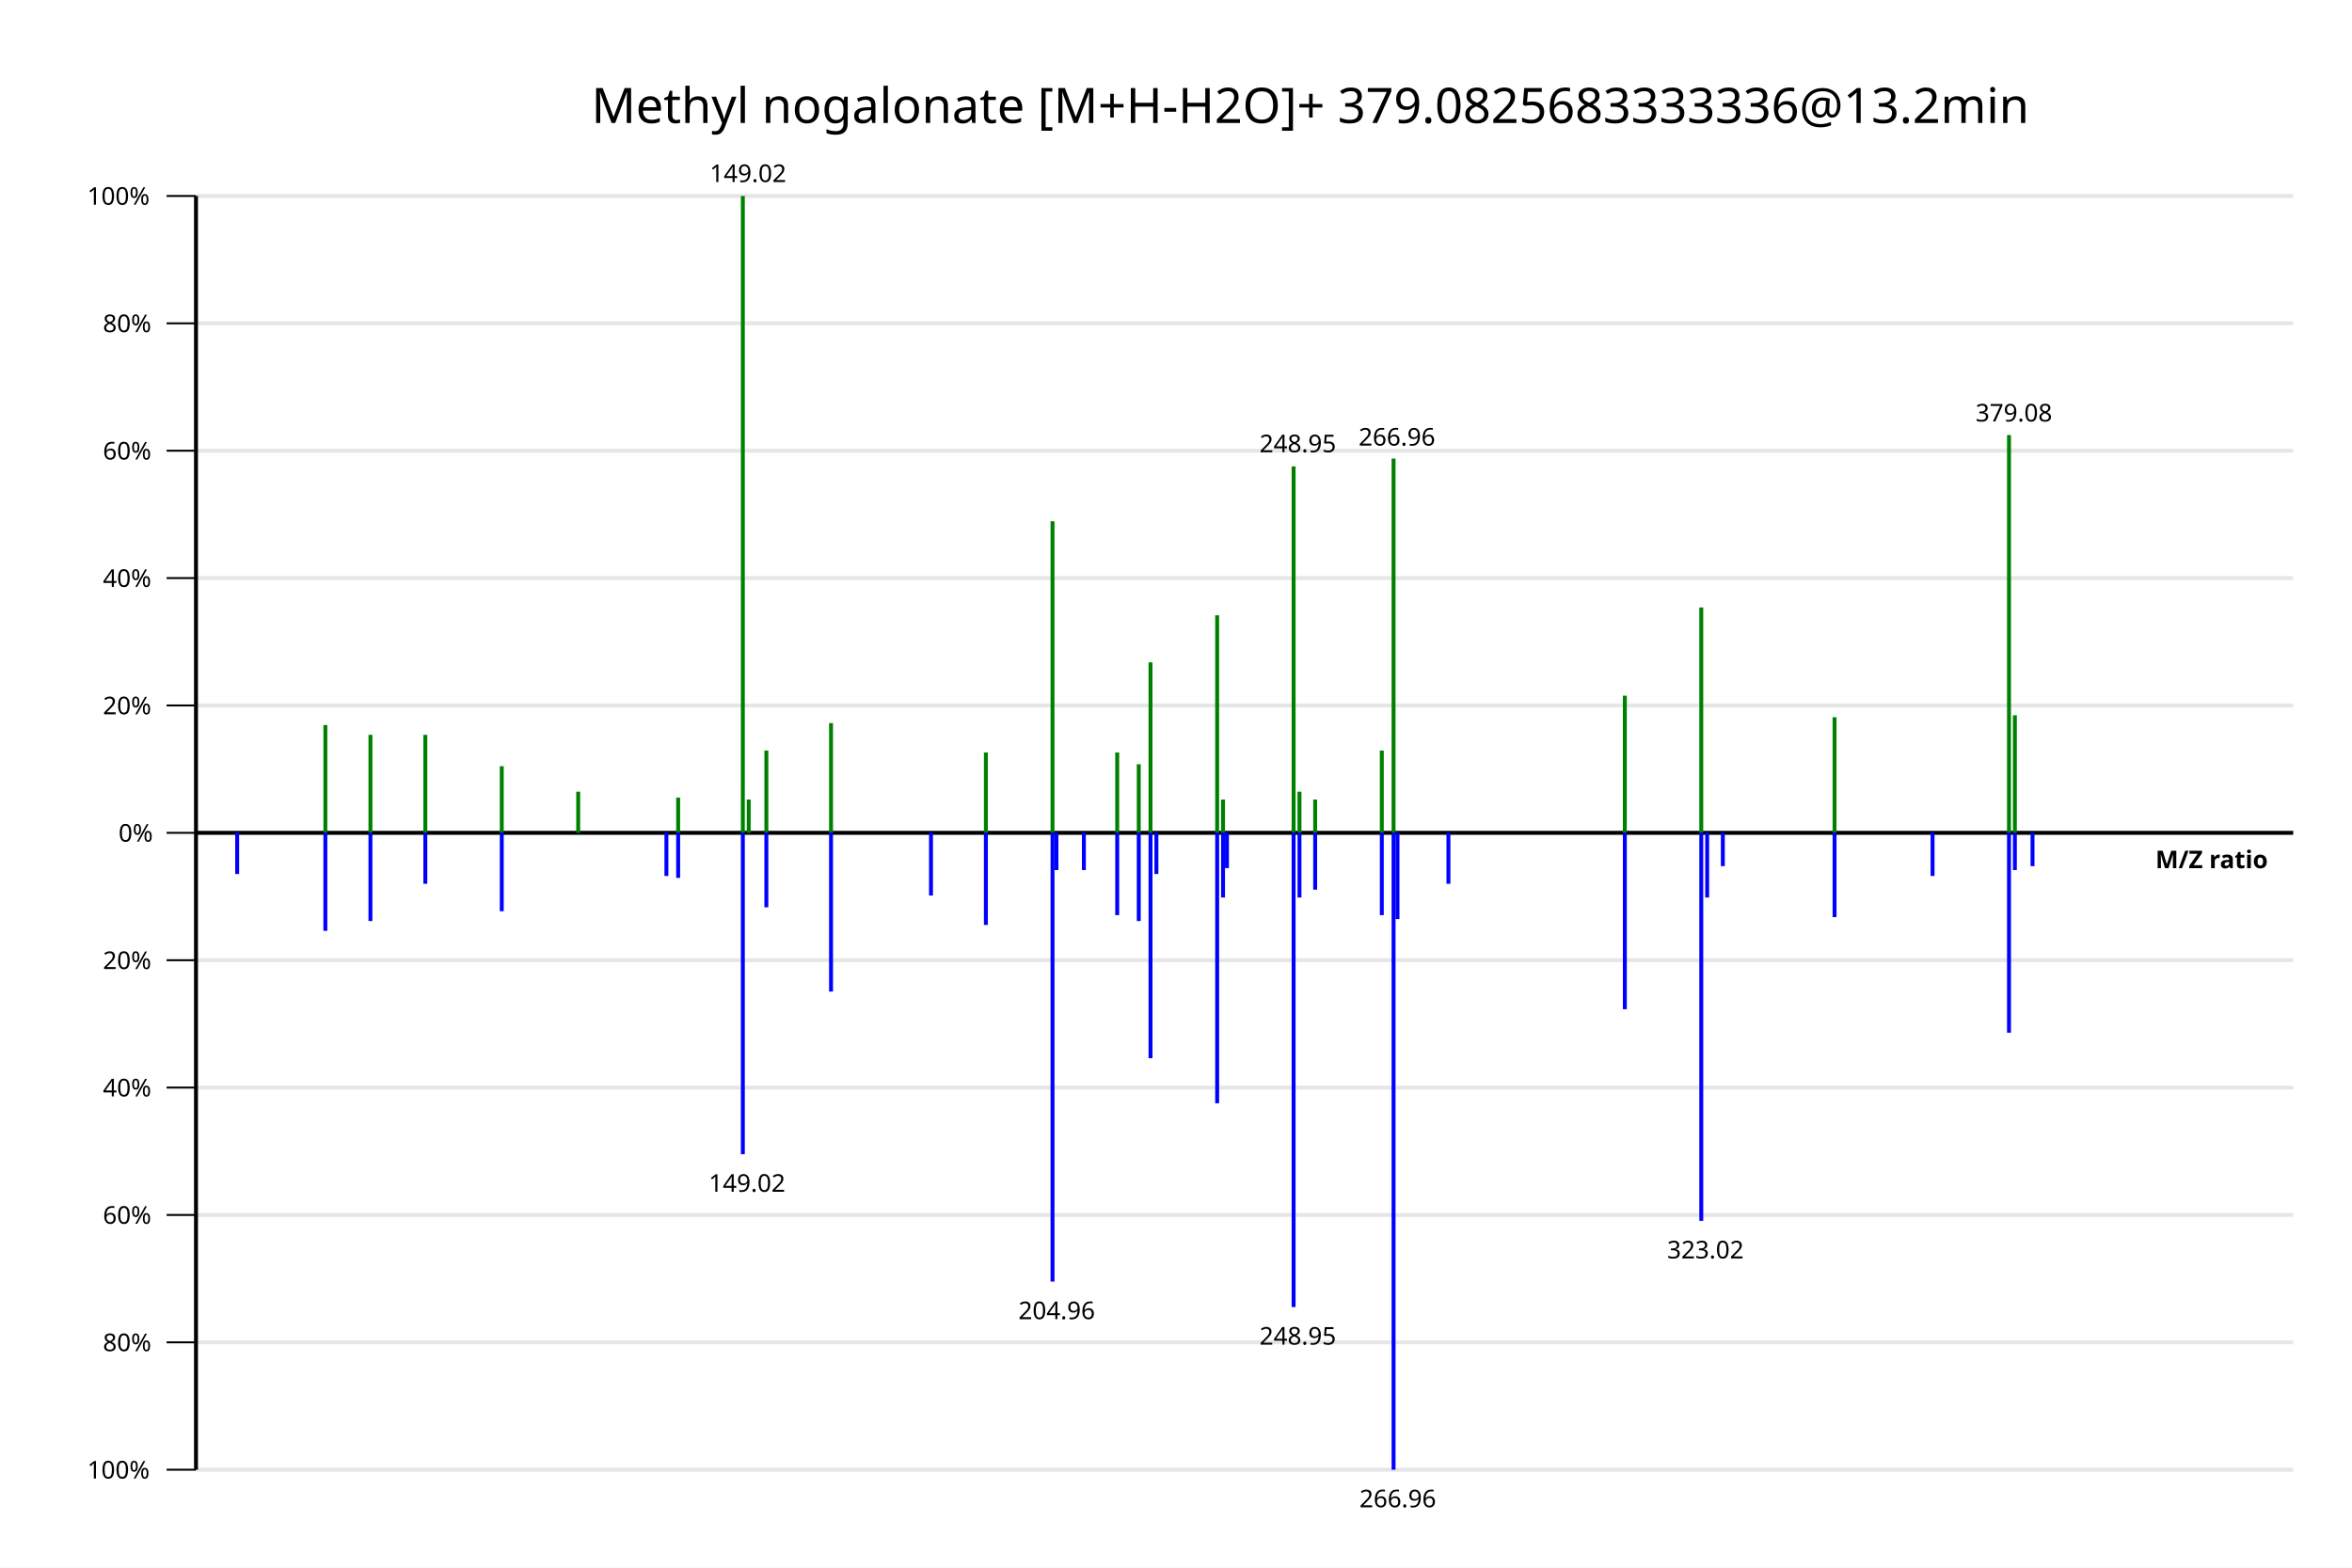
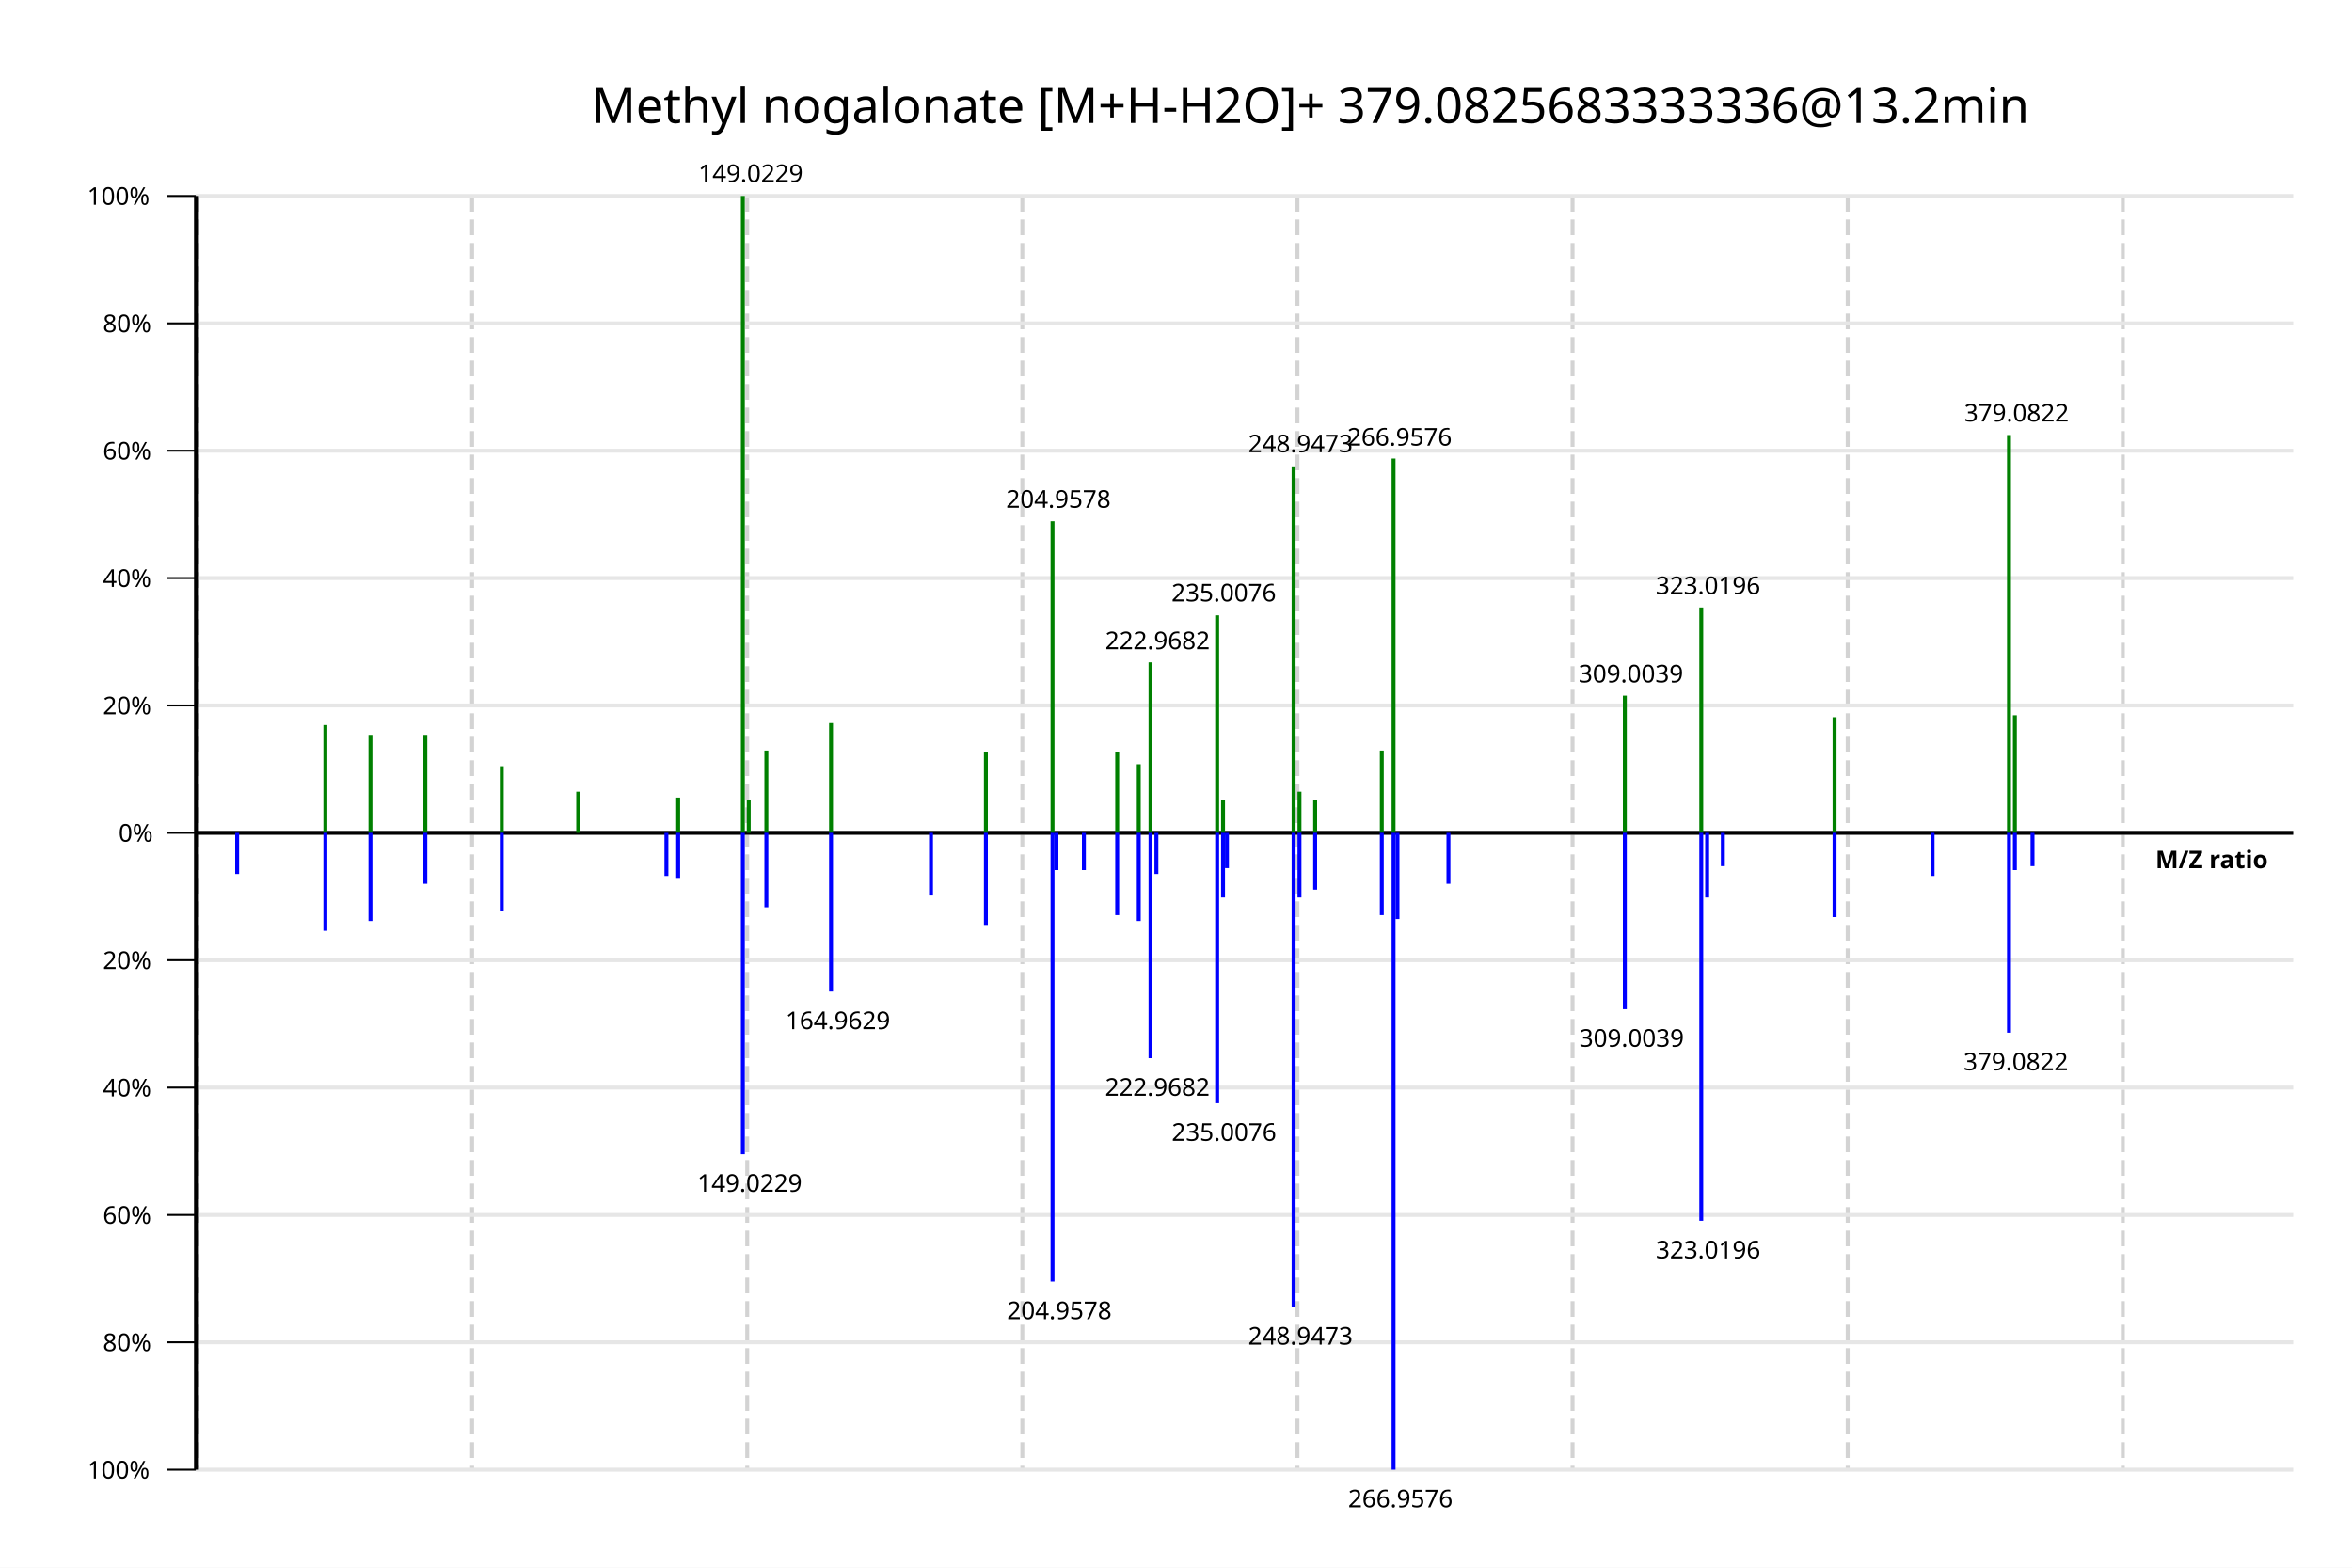
<svg xmlns="http://www.w3.org/2000/svg" preserveAspectRatio="xMaxYMax" width="1200" height="800" viewBox="0 0 1200 800">
  <rect x="0" y="0" width="1200" height="800" style="fill: #FFFFFF" />
+   <line x1="-39.876" x2="-39.876" y1="100" y2="750" style="stroke: #D3D3D3; stroke-width: 2; stroke-dash: dash;" stroke-dasharray="8 4" />
+   <line x1="100.493" x2="100.493" y1="100" y2="750" style="stroke: #D3D3D3; stroke-width: 2; stroke-dash: dash;" stroke-dasharray="8 4" />
+   <line x1="240.862" x2="240.862" y1="100" y2="750" style="stroke: #D3D3D3; stroke-width: 2; stroke-dash: dash;" stroke-dasharray="8 4" />
+   <line x1="381.231" x2="381.231" y1="100" y2="750" style="stroke: #D3D3D3; stroke-width: 2; stroke-dash: dash;" stroke-dasharray="8 4" />
+   <line x1="521.6" x2="521.6" y1="100" y2="750" style="stroke: #D3D3D3; stroke-width: 2; stroke-dash: dash;" stroke-dasharray="8 4" />
+   <line x1="661.969" x2="661.969" y1="100" y2="750" style="stroke: #D3D3D3; stroke-width: 2; stroke-dash: dash;" stroke-dasharray="8 4" />
+   <line x1="802.338" x2="802.338" y1="100" y2="750" style="stroke: #D3D3D3; stroke-width: 2; stroke-dash: dash;" stroke-dasharray="8 4" />
+   <line x1="942.707" x2="942.707" y1="100" y2="750" style="stroke: #D3D3D3; stroke-width: 2; stroke-dash: dash;" stroke-dasharray="8 4" />
+   <line x1="1083.076" x2="1083.076" y1="100" y2="750" style="stroke: #D3D3D3; stroke-width: 2; stroke-dash: dash;" stroke-dasharray="8 4" />
+   <line x1="1223.445" x2="1223.445" y1="100" y2="750" style="stroke: #D3D3D3; stroke-width: 2; stroke-dash: dash;" stroke-dasharray="8 4" />
  <line x1="100" x2="85" y1="425" y2="425" style="stroke: #000000; stroke-width: 1; stroke-dash: solid;" />
  <line x1="100" x2="1170" y1="425" y2="425" style="stroke: #E6E6E6; stroke-width: 2; stroke-dash: solid;" />
  <text x="60.488" y="429.495" style="font-style: normal;font-size: 12.5px;font-family: Microsoft YaHei;color: black;fill: #000000;">0%</text>
  <line x1="100" x2="85" y1="360" y2="360" style="stroke: #000000; stroke-width: 1; stroke-dash: solid;" />
  <line x1="100" x2="1170" y1="360" y2="360" style="stroke: #E6E6E6; stroke-width: 2; stroke-dash: solid;" />
  <text x="52.502" y="364.495" style="font-style: normal;font-size: 12.5px;font-family: Microsoft YaHei;color: black;fill: #000000;">20%</text>
  <line x1="100" x2="85" y1="490" y2="490" style="stroke: #000000; stroke-width: 1; stroke-dash: solid;" />
  <line x1="100" x2="1170" y1="490" y2="490" style="stroke: #E6E6E6; stroke-width: 2; stroke-dash: solid;" />
  <text x="52.502" y="494.495" style="font-style: normal;font-size: 12.5px;font-family: Microsoft YaHei;color: black;fill: #000000;">20%</text>
  <line x1="100" x2="85" y1="295" y2="295" style="stroke: #000000; stroke-width: 1; stroke-dash: solid;" />
  <line x1="100" x2="1170" y1="295" y2="295" style="stroke: #E6E6E6; stroke-width: 2; stroke-dash: solid;" />
  <text x="52.502" y="299.495" style="font-style: normal;font-size: 12.5px;font-family: Microsoft YaHei;color: black;fill: #000000;">40%</text>
  <line x1="100" x2="85" y1="555" y2="555" style="stroke: #000000; stroke-width: 1; stroke-dash: solid;" />
  <line x1="100" x2="1170" y1="555" y2="555" style="stroke: #E6E6E6; stroke-width: 2; stroke-dash: solid;" />
  <text x="52.502" y="559.495" style="font-style: normal;font-size: 12.5px;font-family: Microsoft YaHei;color: black;fill: #000000;">40%</text>
  <line x1="100" x2="85" y1="230" y2="230" style="stroke: #000000; stroke-width: 1; stroke-dash: solid;" />
  <line x1="100" x2="1170" y1="230" y2="230" style="stroke: #E6E6E6; stroke-width: 2; stroke-dash: solid;" />
  <text x="52.502" y="234.495" style="font-style: normal;font-size: 12.5px;font-family: Microsoft YaHei;color: black;fill: #000000;">60%</text>
  <line x1="100" x2="85" y1="620" y2="620" style="stroke: #000000; stroke-width: 1; stroke-dash: solid;" />
  <line x1="100" x2="1170" y1="620" y2="620" style="stroke: #E6E6E6; stroke-width: 2; stroke-dash: solid;" />
  <text x="52.502" y="624.495" style="font-style: normal;font-size: 12.5px;font-family: Microsoft YaHei;color: black;fill: #000000;">60%</text>
  <line x1="100" x2="85" y1="165" y2="165" style="stroke: #000000; stroke-width: 1; stroke-dash: solid;" />
  <line x1="100" x2="1170" y1="165" y2="165" style="stroke: #E6E6E6; stroke-width: 2; stroke-dash: solid;" />
  <text x="52.502" y="169.495" style="font-style: normal;font-size: 12.5px;font-family: Microsoft YaHei;color: black;fill: #000000;">80%</text>
  <line x1="100" x2="85" y1="685" y2="685" style="stroke: #000000; stroke-width: 1; stroke-dash: solid;" />
  <line x1="100" x2="1170" y1="685" y2="685" style="stroke: #E6E6E6; stroke-width: 2; stroke-dash: solid;" />
  <text x="52.502" y="689.495" style="font-style: normal;font-size: 12.5px;font-family: Microsoft YaHei;color: black;fill: #000000;">80%</text>
  <line x1="100" x2="85" y1="100" y2="100" style="stroke: #000000; stroke-width: 1; stroke-dash: solid;" />
  <line x1="100" x2="1170" y1="100" y2="100" style="stroke: #E6E6E6; stroke-width: 2; stroke-dash: solid;" />
  <text x="44.516" y="104.495" style="font-style: normal;font-size: 12.5px;font-family: Microsoft YaHei;color: black;fill: #000000;">100%</text>
  <line x1="100" x2="85" y1="750" y2="750" style="stroke: #000000; stroke-width: 1; stroke-dash: solid;" />
  <line x1="100" x2="1170" y1="750" y2="750" style="stroke: #E6E6E6; stroke-width: 2; stroke-dash: solid;" />
  <text x="44.516" y="754.495" style="font-style: normal;font-size: 12.5px;font-family: Microsoft YaHei;color: black;fill: #000000;">100%</text>
  <line x1="100" x2="100" y1="100" y2="750" style="stroke: #000000; stroke-width: 2; stroke-dash: solid;" />
  <text x="50.004" y="502.399" style="font-style: strong;font-weight:bold;font-size: 12.5px;font-family: Microsoft YaHei;color: black;fill: #000000;transform-origin: 50.004px 502.399px;" transform="rotate(-90)">Relative Intensity(%)</text>
  <line x1="100" x2="1170" y1="425" y2="425" style="stroke: #000000; stroke-width: 2; stroke-dash: solid;" />
  <text x="1099.708" y="443.054" style="font-style: strong;font-weight:bold;font-size: 12.5px;font-family: Microsoft YaHei;color: black;fill: #000000;">M/Z ratio</text>
  <rect x="165" y="370" width="2" height="55" style="fill: #008000" />
  <rect x="188" y="375" width="2" height="50" style="fill: #008000" />
  <rect x="216" y="375" width="2" height="50" style="fill: #008000" />
  <rect x="255" y="391" width="2" height="34" style="fill: #008000" />
  <rect x="294" y="404" width="2" height="21" style="fill: #008000" />
  <rect x="345" y="407" width="2" height="18" style="fill: #008000" />
  <rect x="378" y="100" width="2" height="325" style="fill: #008000" />
  <rect x="381" y="408" width="2" height="17" style="fill: #008000" />
  <rect x="390" y="383" width="2" height="42" style="fill: #008000" />
  <rect x="423" y="369" width="2" height="56" style="fill: #008000" />
  <rect x="502" y="384" width="2" height="41" style="fill: #008000" />
  <rect x="536" y="266" width="2" height="159" style="fill: #008000" />
  <rect x="569" y="384" width="2" height="41" style="fill: #008000" />
  <rect x="580" y="390" width="2" height="35" style="fill: #008000" />
  <rect x="586" y="338" width="2" height="87" style="fill: #008000" />
  <rect x="620" y="314" width="2" height="111" style="fill: #008000" />
  <rect x="623" y="408" width="2" height="17" style="fill: #008000" />
  <rect x="659" y="238" width="2" height="187" style="fill: #008000" />
  <rect x="662" y="404" width="2" height="21" style="fill: #008000" />
  <rect x="670" y="408" width="2" height="17" style="fill: #008000" />
  <rect x="704" y="383" width="2" height="42" style="fill: #008000" />
  <rect x="710" y="234" width="2" height="191" style="fill: #008000" />
  <rect x="828" y="355" width="2" height="70" style="fill: #008000" />
  <rect x="867" y="310" width="2" height="115" style="fill: #008000" />
  <rect x="935" y="366" width="2" height="59" style="fill: #008000" />
  <rect x="1024" y="222" width="2" height="203" style="fill: #008000" />
  <rect x="1027" y="365" width="2" height="60" style="fill: #008000" />
  <rect x="120" y="425" width="2" height="21" style="fill: #0000FF" />
  <rect x="165" y="425" width="2" height="50" style="fill: #0000FF" />
  <rect x="188" y="425" width="2" height="45" style="fill: #0000FF" />
  <rect x="216" y="425" width="2" height="26" style="fill: #0000FF" />
  <rect x="255" y="425" width="2" height="40" style="fill: #0000FF" />
  <rect x="339" y="425" width="2" height="22" style="fill: #0000FF" />
  <rect x="345" y="425" width="2" height="23" style="fill: #0000FF" />
  <rect x="378" y="425" width="2" height="164" style="fill: #0000FF" />
  <rect x="390" y="425" width="2" height="38" style="fill: #0000FF" />
  <rect x="423" y="425" width="2" height="81" style="fill: #0000FF" />
  <rect x="474" y="425" width="2" height="32" style="fill: #0000FF" />
  <rect x="502" y="425" width="2" height="47" style="fill: #0000FF" />
  <rect x="536" y="425" width="2" height="229" style="fill: #0000FF" />
  <rect x="538" y="425" width="2" height="19" style="fill: #0000FF" />
  <rect x="552" y="425" width="2" height="19" style="fill: #0000FF" />
  <rect x="569" y="425" width="2" height="42" style="fill: #0000FF" />
  <rect x="580" y="425" width="2" height="45" style="fill: #0000FF" />
  <rect x="586" y="425" width="2" height="115" style="fill: #0000FF" />
  <rect x="589" y="425" width="2" height="21" style="fill: #0000FF" />
  <rect x="620" y="425" width="2" height="138" style="fill: #0000FF" />
  <rect x="623" y="425" width="2" height="33" style="fill: #0000FF" />
  <rect x="625" y="425" width="2" height="18" style="fill: #0000FF" />
  <rect x="659" y="425" width="2" height="242" style="fill: #0000FF" />
  <rect x="662" y="425" width="2" height="33" style="fill: #0000FF" />
  <rect x="670" y="425" width="2" height="29" style="fill: #0000FF" />
  <rect x="704" y="425" width="2" height="42" style="fill: #0000FF" />
  <rect x="710" y="425" width="2" height="325" style="fill: #0000FF" />
  <rect x="712" y="425" width="2" height="44" style="fill: #0000FF" />
  <rect x="738" y="425" width="2" height="26" style="fill: #0000FF" />
  <rect x="828" y="425" width="2" height="90" style="fill: #0000FF" />
  <rect x="867" y="425" width="2" height="198" style="fill: #0000FF" />
  <rect x="870" y="425" width="2" height="33" style="fill: #0000FF" />
  <rect x="878" y="425" width="2" height="17" style="fill: #0000FF" />
  <rect x="935" y="425" width="2" height="43" style="fill: #0000FF" />
  <rect x="985" y="425" width="2" height="22" style="fill: #0000FF" />
  <rect x="1024" y="425" width="2" height="102" style="fill: #0000FF" />
  <rect x="1027" y="425" width="2" height="19" style="fill: #0000FF" />
  <rect x="1036" y="425" width="2" height="17" style="fill: #0000FF" />
-   <text x="362.085" y="92.886" style="font-style: normal;font-size: 12.5px;font-family: Segoe UI;color: black;fill: #000000;">149.02</text>
-   <text x="642.611" y="230.784" style="font-style: normal;font-size: 12.5px;font-family: Segoe UI;color: black;fill: #000000;">248.95</text>
-   <text x="693.173" y="227.383" style="font-style: normal;font-size: 12.5px;font-family: Segoe UI;color: black;fill: #000000;">266.96</text>
-   <text x="1007.95" y="215.082" style="font-style: normal;font-size: 12.5px;font-family: Segoe UI;color: black;fill: #000000;">379.08</text>
-   <text x="361.598" y="608.168" style="font-style: normal;font-size: 12.5px;font-family: Segoe UI;color: black;fill: #000000;">149.02</text>
-   <text x="519.598" y="673.168" style="font-style: normal;font-size: 12.5px;font-family: Segoe UI;color: black;fill: #000000;">204.96</text>
-   <text x="642.598" y="686.168" style="font-style: normal;font-size: 12.5px;font-family: Segoe UI;color: black;fill: #000000;">248.95</text>
-   <text x="693.598" y="769.168" style="font-style: normal;font-size: 12.5px;font-family: Segoe UI;color: black;fill: #000000;">266.96</text>
-   <text x="850.598" y="642.168" style="font-style: normal;font-size: 12.5px;font-family: Segoe UI;color: black;fill: #000000;">323.02</text>
+   <text x="356.287" y="92.886" style="font-style: normal;font-size: 12.5px;font-family: Segoe UI;color: black;fill: #000000;">149.0229</text>
+   <text x="513.318" y="259.099" style="font-style: normal;font-size: 12.5px;font-family: Segoe UI;color: black;fill: #000000;">204.9578</text>
+   <text x="563.88" y="331.283" style="font-style: normal;font-size: 12.5px;font-family: Segoe UI;color: black;fill: #000000;">222.9682</text>
+   <text x="597.679" y="306.897" style="font-style: normal;font-size: 12.5px;font-family: Segoe UI;color: black;fill: #000000;">235.0076</text>
+   <text x="636.813" y="230.784" style="font-style: normal;font-size: 12.5px;font-family: Segoe UI;color: black;fill: #000000;">248.9473</text>
+   <text x="687.375" y="227.383" style="font-style: normal;font-size: 12.5px;font-family: Segoe UI;color: black;fill: #000000;">266.9576</text>
+   <text x="805.415" y="348.232" style="font-style: normal;font-size: 12.5px;font-family: Segoe UI;color: black;fill: #000000;">309.0039</text>
+   <text x="844.762" y="303.189" style="font-style: normal;font-size: 12.5px;font-family: Segoe UI;color: black;fill: #000000;">323.0196</text>
+   <text x="1002.151" y="215.082" style="font-style: normal;font-size: 12.5px;font-family: Segoe UI;color: black;fill: #000000;">379.0822</text>
+   <text x="355.799" y="608.168" style="font-style: normal;font-size: 12.5px;font-family: Segoe UI;color: black;fill: #000000;">149.0229</text>
+   <text x="400.799" y="525.168" style="font-style: normal;font-size: 12.5px;font-family: Segoe UI;color: black;fill: #000000;">164.9629</text>
+   <text x="513.799" y="673.168" style="font-style: normal;font-size: 12.5px;font-family: Segoe UI;color: black;fill: #000000;">204.9578</text>
+   <text x="563.799" y="559.168" style="font-style: normal;font-size: 12.5px;font-family: Segoe UI;color: black;fill: #000000;">222.9682</text>
+   <text x="597.799" y="582.168" style="font-style: normal;font-size: 12.5px;font-family: Segoe UI;color: black;fill: #000000;">235.0076</text>
+   <text x="636.799" y="686.168" style="font-style: normal;font-size: 12.5px;font-family: Segoe UI;color: black;fill: #000000;">248.9473</text>
+   <text x="687.799" y="769.168" style="font-style: normal;font-size: 12.5px;font-family: Segoe UI;color: black;fill: #000000;">266.9576</text>
+   <text x="805.799" y="534.168" style="font-style: normal;font-size: 12.5px;font-family: Segoe UI;color: black;fill: #000000;">309.0039</text>
+   <text x="844.799" y="642.168" style="font-style: normal;font-size: 12.5px;font-family: Segoe UI;color: black;fill: #000000;">323.0196</text>
+   <text x="1001.799" y="546.168" style="font-style: normal;font-size: 12.5px;font-family: Segoe UI;color: black;fill: #000000;">379.0822</text>
  <text x="301.733" y="62.756" style="font-style: normal;font-size: 25px;font-family: Microsoft YaHei;color: black;fill: #000000;">Methyl nogalonate [M+H-H2O]+ 379.0825683333336@13.2min</text>
</svg>
